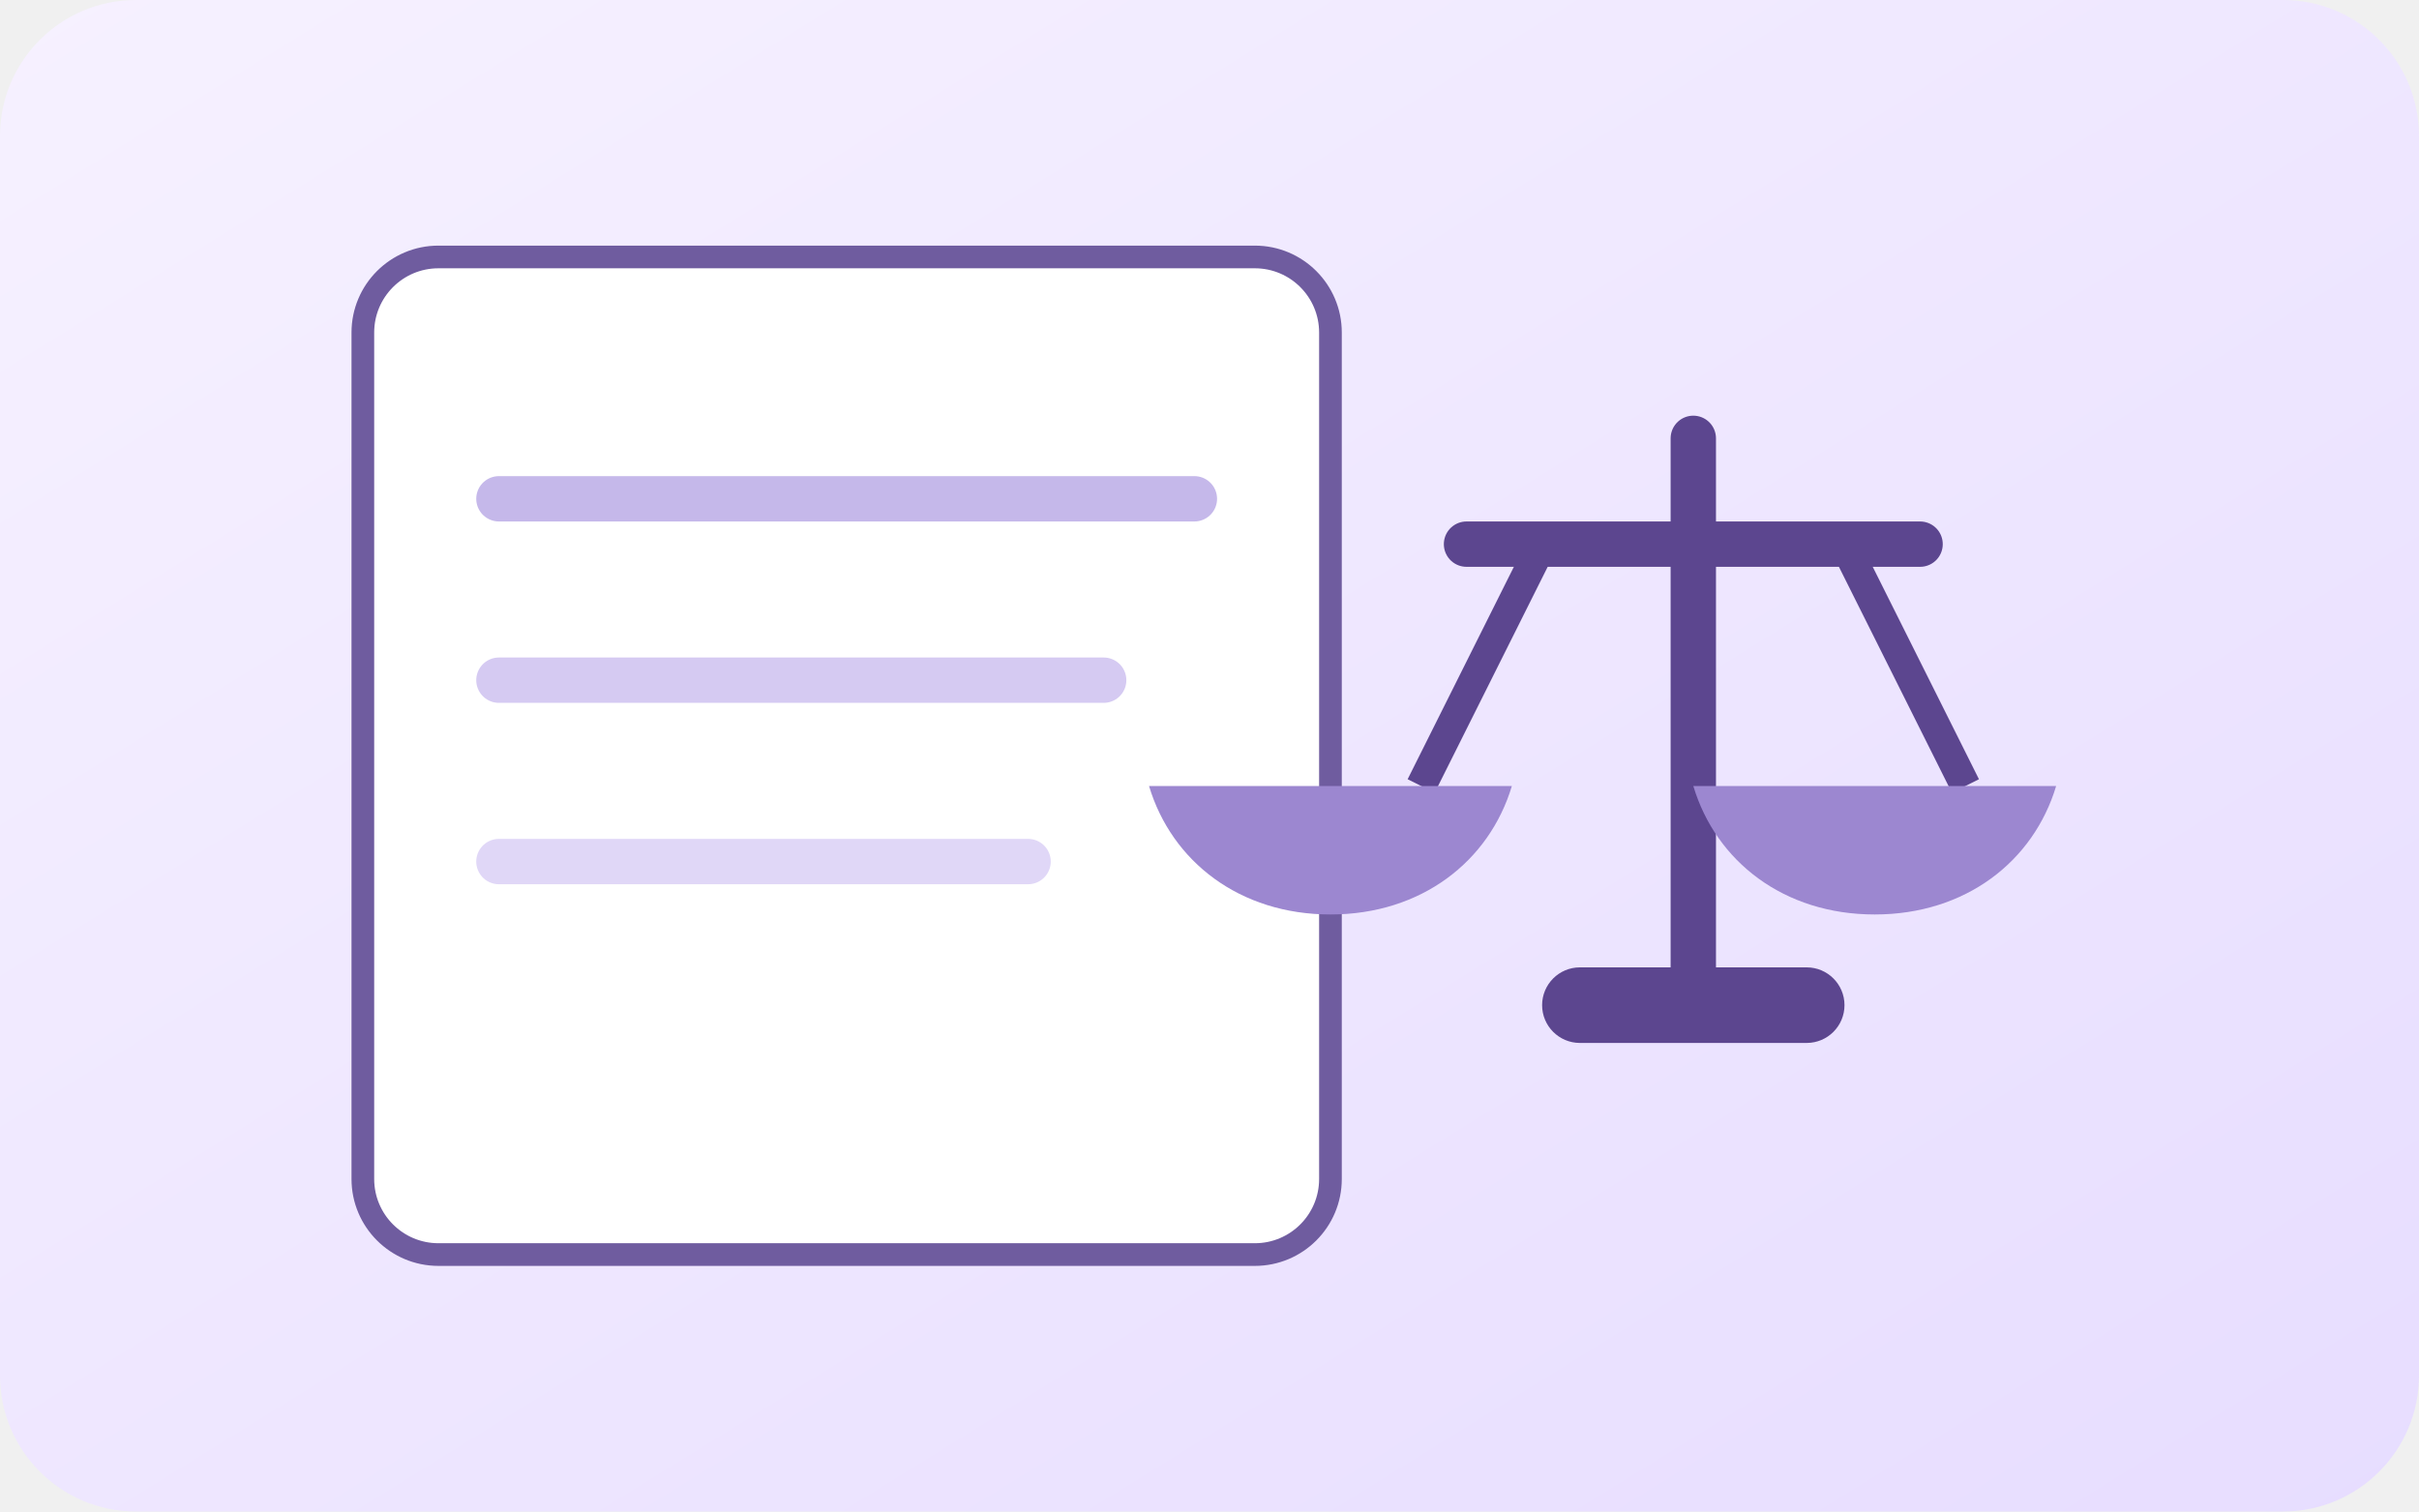
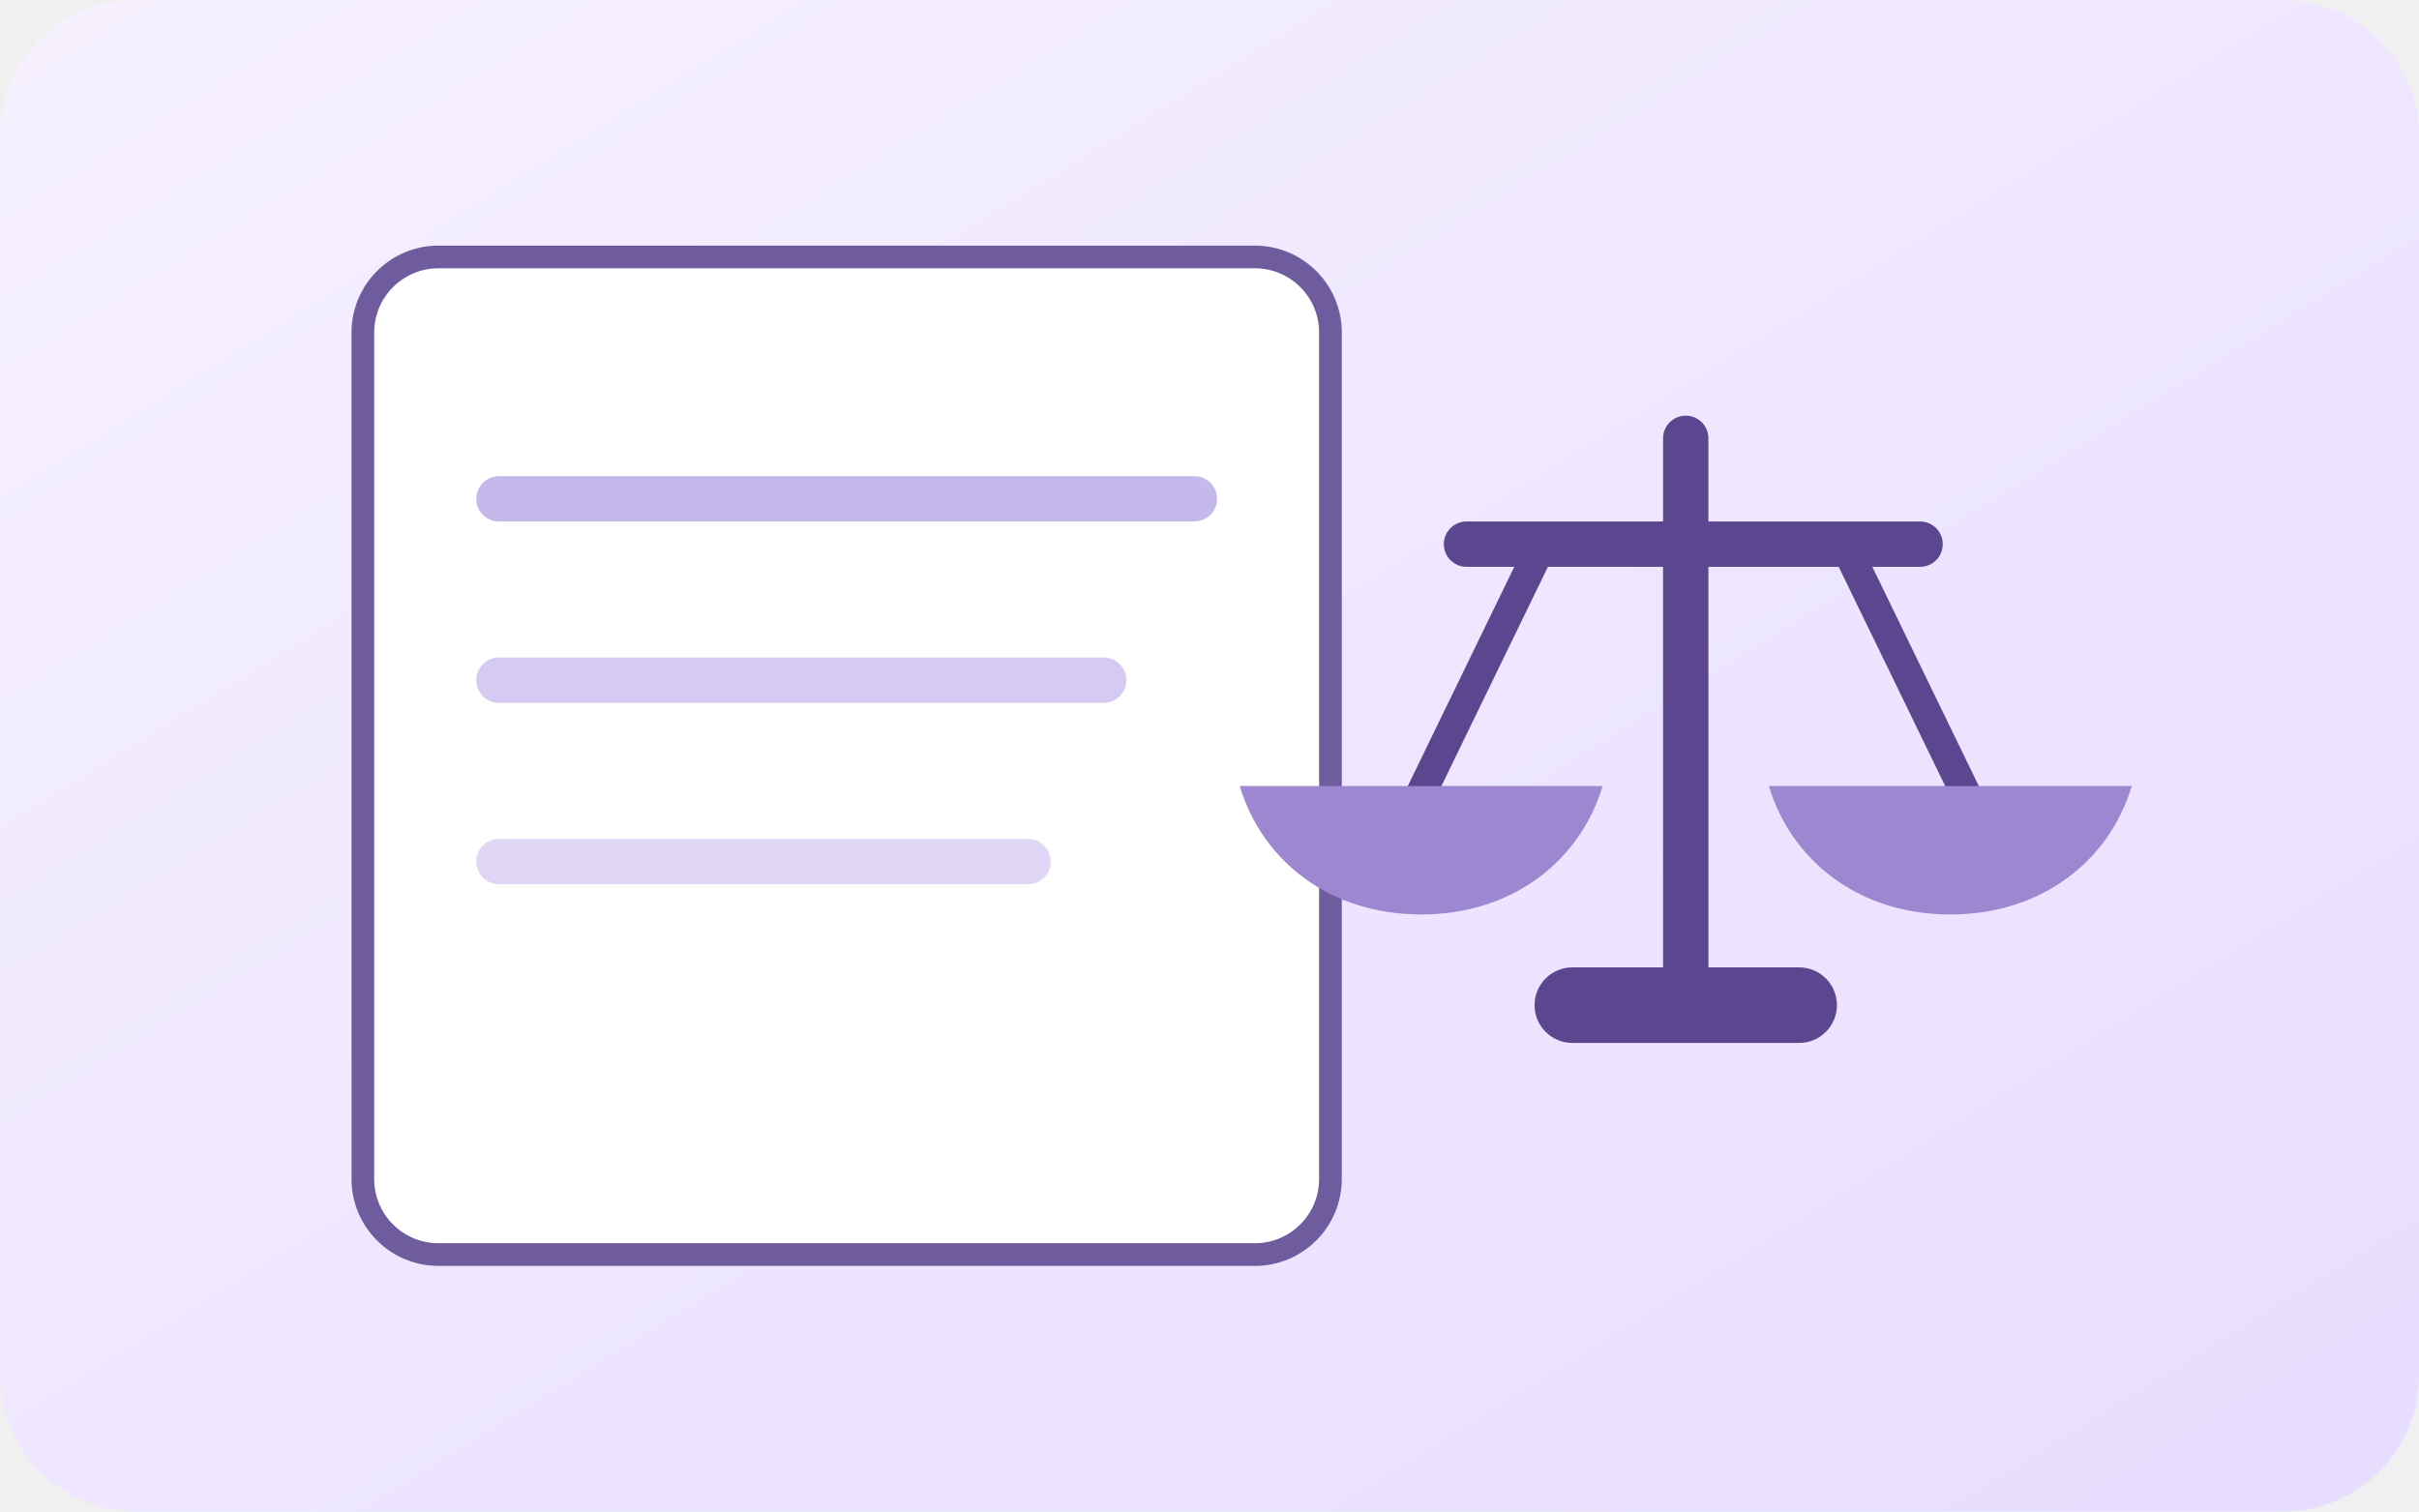
<svg xmlns="http://www.w3.org/2000/svg" viewBox="0 0 320 200" role="img" aria-labelledby="title desc">
  <defs>
    <linearGradient id="bg" x1="0" y1="0" x2="1" y2="1">
      <stop offset="0%" stop-color="#f6f1ff" />
      <stop offset="100%" stop-color="#e7ddff" />
    </linearGradient>
  </defs>
  <rect width="320" height="200" rx="18" fill="url(#bg)" />
  <rect x="48" y="34" width="128" height="132" rx="10" fill="#ffffff" stroke="#6f5c9f" stroke-width="3" />
  <line x1="66" y1="66" x2="158" y2="66" stroke="#c5b8ea" stroke-width="6" stroke-linecap="round" />
  <line x1="66" y1="90" x2="146" y2="90" stroke="#d5caf2" stroke-width="6" stroke-linecap="round" />
  <line x1="66" y1="114" x2="136" y2="114" stroke="#e0d7f7" stroke-width="6" stroke-linecap="round" />
-   <line x1="224" y1="58" x2="224" y2="128" stroke="#5c468f" stroke-width="6" stroke-linecap="round" />
+   <line x1="223" y1="58" x2="223" y2="128" stroke="#5c468f" stroke-width="6" stroke-linecap="round" />
  <line x1="194" y1="72" x2="254" y2="72" stroke="#5c468f" stroke-width="6" stroke-linecap="round" />
-   <line x1="204" y1="72" x2="188" y2="104" stroke="#5c468f" stroke-width="4" />
-   <line x1="244" y1="72" x2="260" y2="104" stroke="#5c468f" stroke-width="4" />
-   <path d="M176 104 H200 C197 114 188 121 176 121 C164 121 155 114 152 104 Z" fill="#9c87d0" />
-   <path d="M248 104 H272 C269 114 260 121 248 121 C236 121 227 114 224 104 Z" fill="#9c87d0" />
-   <rect x="204" y="128" width="40" height="10" rx="5" fill="#5c468f" />
+   <line x1="204" y1="72" x2="187" y2="107" stroke="#5c468f" stroke-width="4" />
+   <line x1="244" y1="72" x2="261" y2="107" stroke="#5c468f" stroke-width="4" />
+   <path d="M188 104 H212 C209 114 200 121 188 121 C176 121 167 114 164 104 Z" fill="#9c87d0" />
+   <path d="M258 104 H282 C279 114 270 121 258 121 C246 121 237 114 234 104 Z" fill="#9c87d0" />
+   <rect x="203" y="128" width="40" height="10" rx="5" fill="#5c468f" />
</svg>
